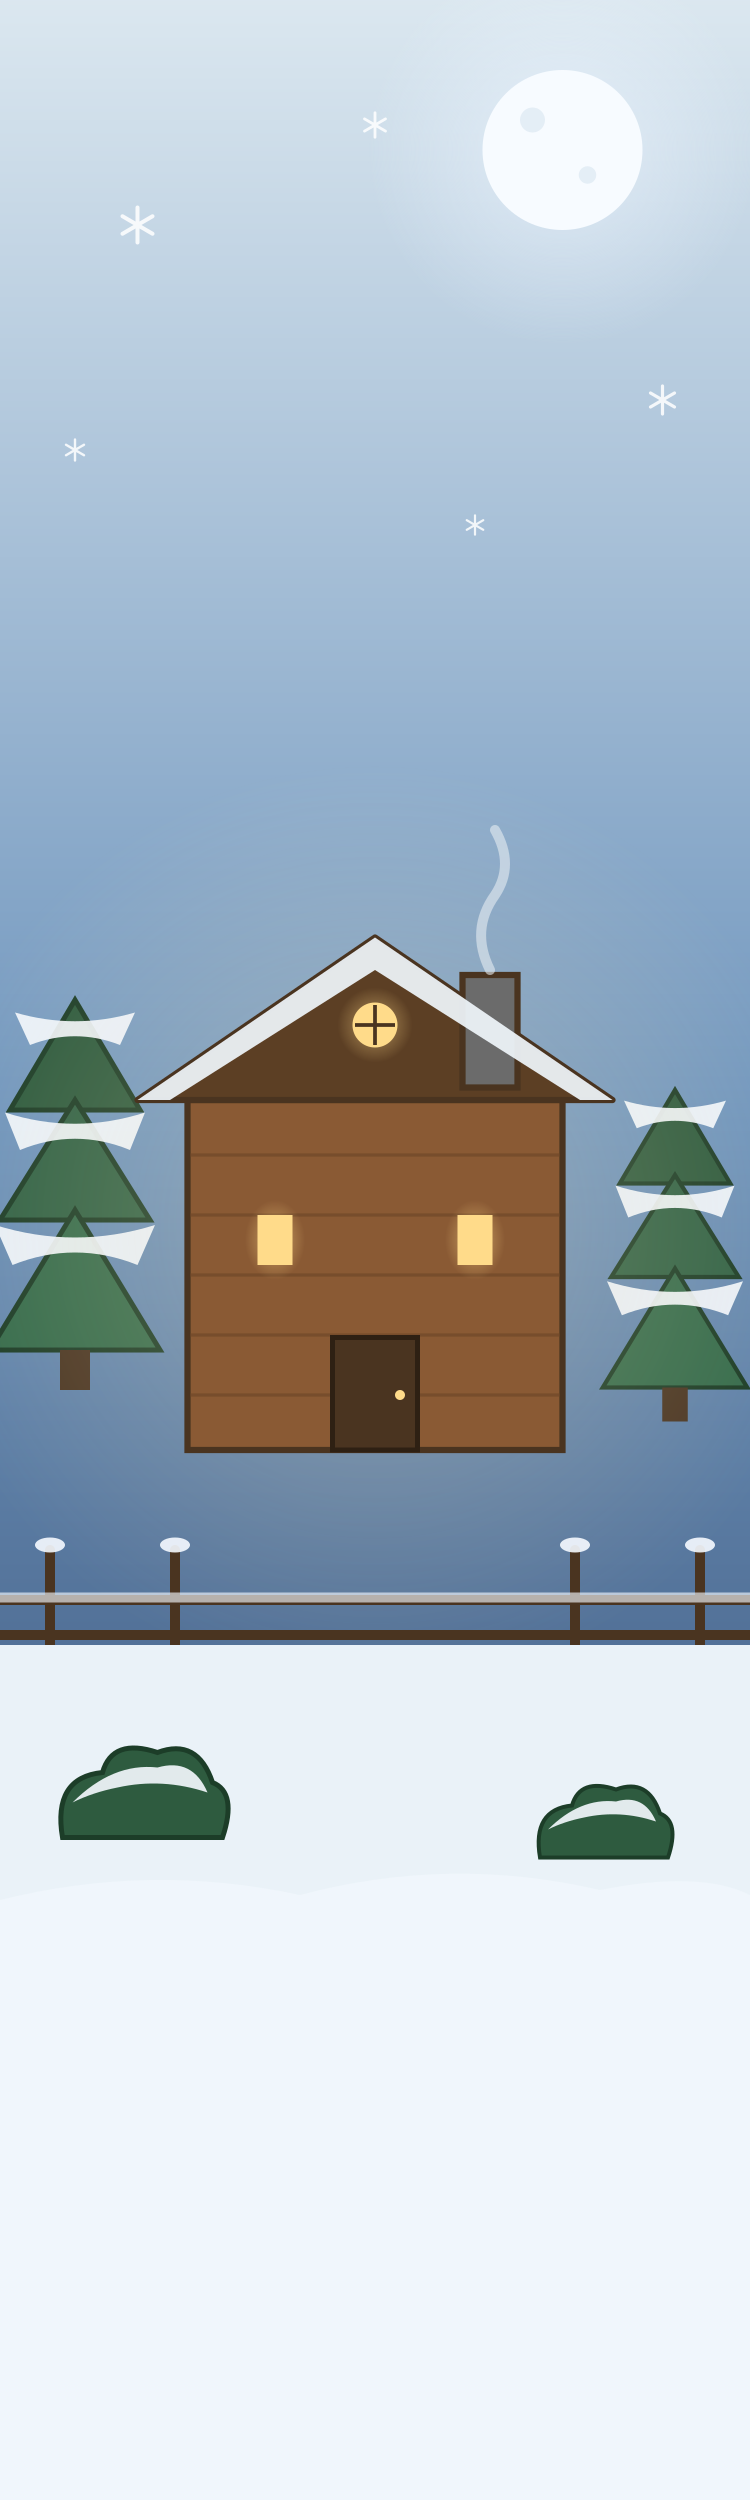
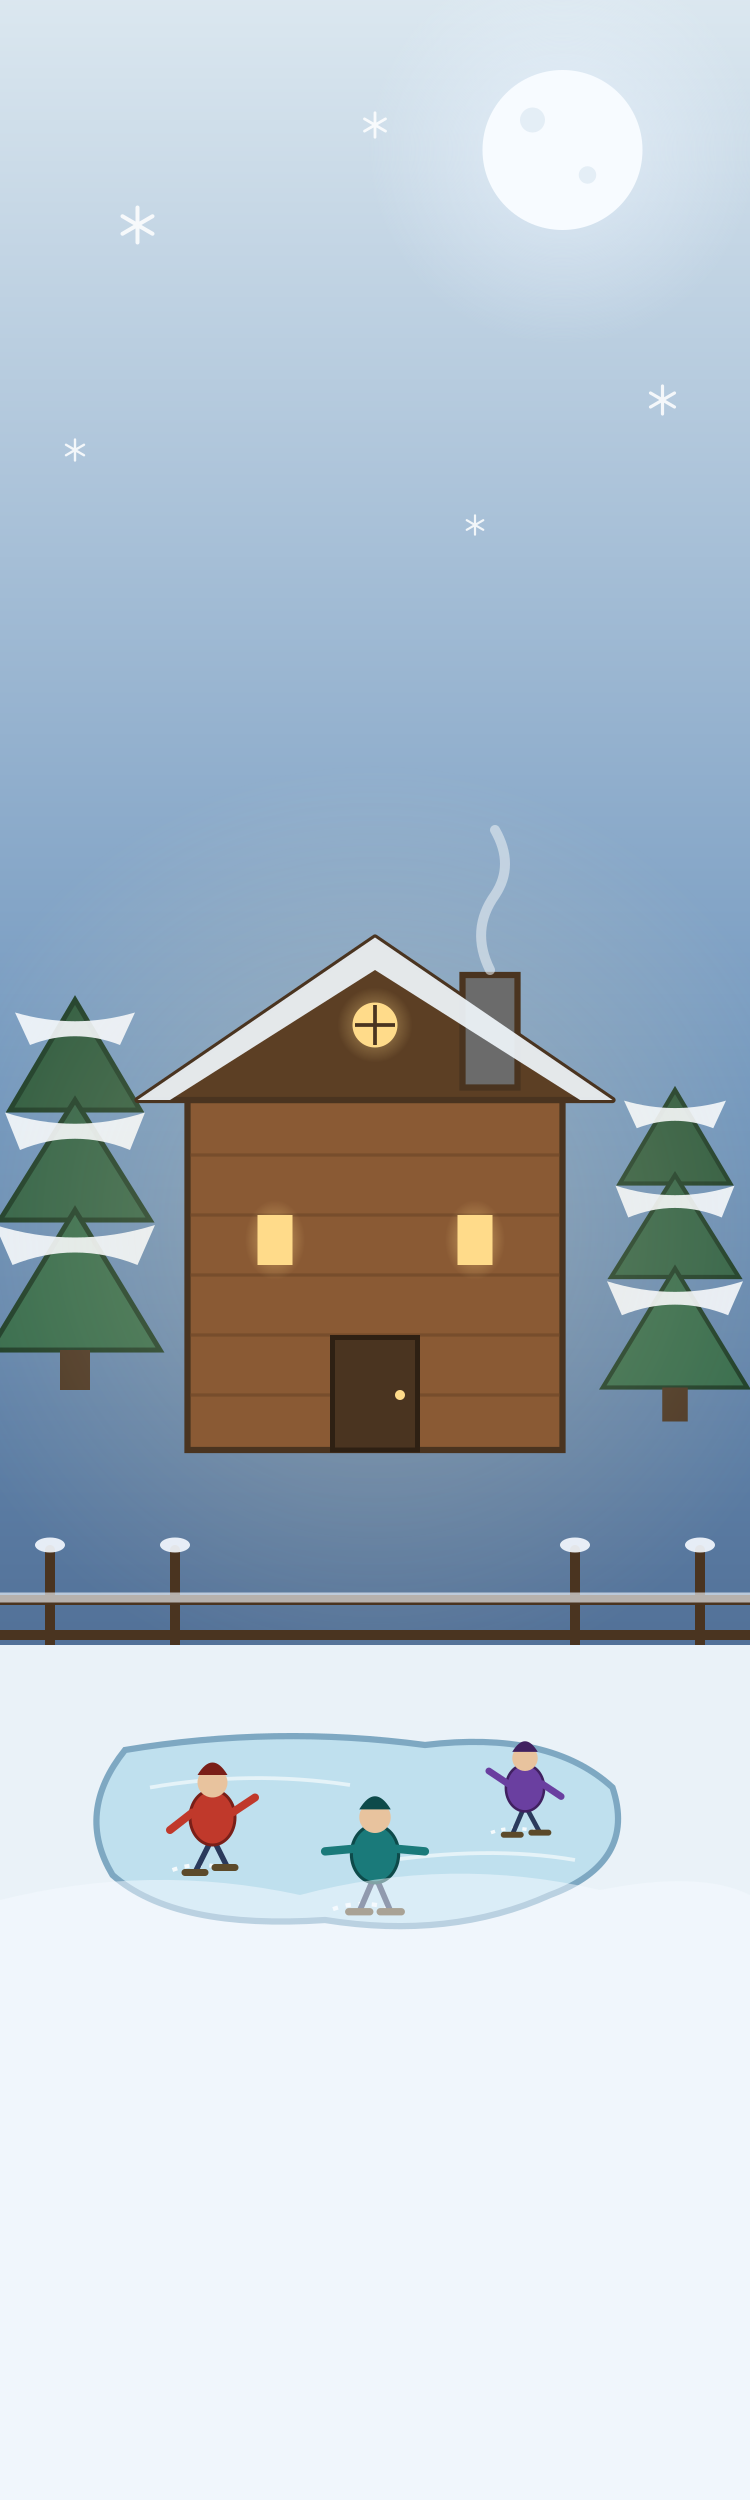
<svg xmlns="http://www.w3.org/2000/svg" viewBox="0 0 300 1000" width="300" height="1000">
  <defs>
    <linearGradient id="wsky" x1="0" y1="0" x2="0" y2="1">
      <stop offset="0%" stop-color="#dce8f0" />
      <stop offset="45%" stop-color="#6f95bd" />
      <stop offset="100%" stop-color="#22355a" />
    </linearGradient>
    <radialGradient id="wmoonglow" cx="50%" cy="50%" r="50%">
      <stop offset="0%" stop-color="#eef6ff" stop-opacity="0.6" />
      <stop offset="100%" stop-color="#eef6ff" stop-opacity="0" />
    </radialGradient>
    <radialGradient id="wcabinhalo" cx="50%" cy="50%" r="50%">
      <stop offset="0%" stop-color="#ffe9b8" stop-opacity="0.3" />
      <stop offset="100%" stop-color="#ffe9b8" stop-opacity="0" />
    </radialGradient>
    <radialGradient id="wwindowglow" cx="50%" cy="50%" r="50%">
      <stop offset="0%" stop-color="#ffd98a" stop-opacity="0.55" />
      <stop offset="100%" stop-color="#ffd98a" stop-opacity="0" />
    </radialGradient>
  </defs>
  <rect width="300" height="1000" fill="url(#wsky)" />
  <circle cx="225" cy="60" r="78" fill="url(#wmoonglow)" />
  <circle cx="225" cy="60" r="32" fill="#f7fbff" />
  <circle cx="213" cy="48" r="5" fill="#dce8f2" opacity="0.7" />
  <circle cx="235" cy="70" r="3.5" fill="#dce8f2" opacity="0.7" />
  <g stroke="#ffffff" stroke-width="1.6" stroke-linecap="round" opacity="0.85">
    <g transform="translate(55,90)">
      <path d="M0,-7 L0,7 M-6,-3.5 L6,3.5 M-6,3.5 L6,-3.5" />
    </g>
    <g transform="translate(150,50) scale(0.7)">
      <path d="M0,-7 L0,7 M-6,-3.5 L6,3.5 M-6,3.5 L6,-3.5" />
    </g>
    <g transform="translate(30,180) scale(0.6)">
      <path d="M0,-7 L0,7 M-6,-3.5 L6,3.5 M-6,3.5 L6,-3.5" />
    </g>
    <g transform="translate(265,160) scale(0.8)">
      <path d="M0,-7 L0,7 M-6,-3.5 L6,3.5 M-6,3.5 L6,-3.5" />
    </g>
    <g transform="translate(190,210) scale(0.55)">
      <path d="M0,-7 L0,7 M-6,-3.5 L6,3.5 M-6,3.5 L6,-3.5" />
    </g>
  </g>
  <g>
    <g transform="translate(30,540)">
      <polygon points="0,-140 -26,-96 26,-96" fill="#2e5b3f" stroke="#1c3d28" stroke-width="2" />
      <polygon points="0,-100 -30,-52 30,-52" fill="#316246" stroke="#1c3d28" stroke-width="2" />
      <polygon points="0,-56 -34,0 34,0" fill="#356b4c" stroke="#1c3d28" stroke-width="2" />
      <rect x="-6" y="0" width="12" height="16" fill="#4a3624" />
      <path d="M-24,-135 Q0,-128 24,-135 L18,-122 Q0,-129 -18,-122 Z" fill="#f5faff" opacity="0.9" />
      <path d="M-28,-95 Q0,-86 28,-95 L22,-80 Q0,-89 -22,-80 Z" fill="#f5faff" opacity="0.9" />
      <path d="M-32,-50 Q0,-40 32,-50 L25,-34 Q0,-44 -25,-34 Z" fill="#f5faff" opacity="0.9" />
    </g>
    <g transform="translate(270,555) scale(0.85)">
      <polygon points="0,-140 -26,-96 26,-96" fill="#2e5b3f" stroke="#1c3d28" stroke-width="2" />
      <polygon points="0,-100 -30,-52 30,-52" fill="#316246" stroke="#1c3d28" stroke-width="2" />
      <polygon points="0,-56 -34,0 34,0" fill="#356b4c" stroke="#1c3d28" stroke-width="2" />
      <rect x="-6" y="0" width="12" height="16" fill="#4a3624" />
      <path d="M-24,-135 Q0,-128 24,-135 L18,-122 Q0,-129 -18,-122 Z" fill="#f5faff" opacity="0.9" />
      <path d="M-28,-95 Q0,-86 28,-95 L22,-80 Q0,-89 -22,-80 Z" fill="#f5faff" opacity="0.9" />
      <path d="M-32,-50 Q0,-40 32,-50 L25,-34 Q0,-44 -25,-34 Z" fill="#f5faff" opacity="0.9" />
    </g>
  </g>
  <circle cx="150" cy="490" r="185" fill="url(#wcabinhalo)" />
  <g stroke="#4a3420" stroke-width="2.5">
    <rect x="75" y="440" width="150" height="140" fill="#8a5a34" />
    <g stroke="#6b4526" stroke-width="1.3" opacity="0.6">
      <line x1="76" y1="462" x2="224" y2="462" />
      <line x1="76" y1="486" x2="224" y2="486" />
      <line x1="76" y1="510" x2="224" y2="510" />
      <line x1="76" y1="534" x2="224" y2="534" />
      <line x1="76" y1="558" x2="224" y2="558" />
    </g>
    <polygon points="55,440 150,375 245,440" fill="#5c3f24" stroke-linejoin="round" />
    <rect x="185" y="390" width="22" height="45" fill="#6b6b6b" />
  </g>
  <path d="M150,375 L245,440 L232,440 L150,388 L68,440 L55,440 Z" fill="#f0f6fb" opacity="0.92" />
  <path d="M196,388 Q188,372 198,358 Q206,346 198,332" stroke="#e6ecf2" stroke-width="4" fill="none" stroke-linecap="round" opacity="0.6" />
  <circle cx="150" cy="410" r="15" fill="url(#wwindowglow)" />
  <circle cx="150" cy="410" r="9" fill="#ffdb8a" />
  <line x1="150" y1="402" x2="150" y2="418" stroke="#4a3420" stroke-width="1.5" />
  <line x1="142" y1="410" x2="158" y2="410" stroke="#4a3420" stroke-width="1.5" />
  <rect x="98" y="480" width="24" height="32" rx="2" fill="url(#wwindowglow)" />
  <rect x="103" y="486" width="14" height="20" fill="#ffdb8a" />
  <rect x="178" y="480" width="24" height="32" rx="2" fill="url(#wwindowglow)" />
  <rect x="183" y="486" width="14" height="20" fill="#ffdb8a" />
  <rect x="133" y="535" width="34" height="45" fill="#4a3420" stroke="#2e2013" stroke-width="2" />
  <circle cx="160" cy="558" r="2" fill="#ffdb8a" />
  <g stroke="#4a3420" stroke-width="4" stroke-linecap="round">
    <line x1="0" y1="640" x2="300" y2="640" />
    <line x1="0" y1="654" x2="300" y2="654" />
    <line x1="20" y1="620" x2="20" y2="658" />
    <line x1="70" y1="620" x2="70" y2="658" />
    <line x1="230" y1="620" x2="230" y2="658" />
    <line x1="280" y1="620" x2="280" y2="658" />
  </g>
  <g fill="#f5faff" opacity="0.9">
    <ellipse cx="20" cy="618" rx="6" ry="3" />
    <ellipse cx="70" cy="618" rx="6" ry="3" />
    <ellipse cx="230" cy="618" rx="6" ry="3" />
    <ellipse cx="280" cy="618" rx="6" ry="3" />
    <rect x="0" y="637" width="300" height="4" opacity="0.7" />
  </g>
  <rect x="0" y="658" width="300" height="342" fill="#eaf2f8" />
-   <g>
-     <g transform="translate(55,725)">
-       <path d="M-30,10 Q-34,-14 -14,-16 Q-10,-30 8,-24 Q24,-30 30,-12 Q40,-8 34,10 Z" fill="#2e5b3f" stroke="#1c3d28" stroke-width="2" />
-       <path d="M-26,-4 Q-10,-20 8,-18 Q22,-22 28,-8 Q10,-14 -8,-10 Q-18,-8 -26,-4 Z" fill="#f5faff" opacity="0.9" />
-     </g>
-     <g transform="translate(240,735) scale(0.8)">
-       <path d="M-30,10 Q-34,-14 -14,-16 Q-10,-30 8,-24 Q24,-30 30,-12 Q40,-8 34,10 Z" fill="#2e5b3f" stroke="#1c3d28" stroke-width="2" />
-       <path d="M-26,-4 Q-10,-20 8,-18 Q22,-22 28,-8 Q10,-14 -8,-10 Q-18,-8 -26,-4 Z" fill="#f5faff" opacity="0.9" />
-     </g>
+   <path d="M50,700 Q30,725 45,750 Q70,772 130,768 Q180,776 220,758 Q255,745 245,715 Q220,692 170,698 Q110,690 50,700 Z" fill="#bfe0ee" stroke="#7ea8c2" stroke-width="2.5" />
+   <g stroke="#ffffff" stroke-width="1.5" fill="none" opacity="0.6">
+     <path d="M60,715 Q100,708 140,714" />
+     <path d="M150,745 Q195,738 230,744" />
+   </g>
+   <g transform="translate(85,735)">
+     <path d="M-16,13 Q-5,9 7,13" stroke="#ffffff" stroke-width="1.6" fill="none" opacity="0.85" stroke-dasharray="2,3" />
+     <line x1="0" y1="0" x2="-7" y2="14" stroke="#2a3a5c" stroke-width="2.2" stroke-linecap="round" />
+     <line x1="0" y1="0" x2="6" y2="12" stroke="#2a3a5c" stroke-width="2.2" stroke-linecap="round" />
+     <line x1="-11" y1="14" x2="-3" y2="14" stroke="#5c4a2a" stroke-width="2.8" stroke-linecap="round" />
+     <line x1="1" y1="12" x2="9" y2="12" stroke="#5c4a2a" stroke-width="2.8" stroke-linecap="round" />
+     <ellipse cx="0" cy="-8" rx="9" ry="11" fill="#c0392b" stroke="#7a1f18" stroke-width="1.2" />
+     <line x1="-8" y1="-10" x2="-17" y2="-3" stroke="#c0392b" stroke-width="3.2" stroke-linecap="round" />
+     <line x1="8" y1="-10" x2="17" y2="-16" stroke="#c0392b" stroke-width="3.2" stroke-linecap="round" />
+     <circle cx="0" cy="-22" r="6" fill="#e8c39e" />
+     <path d="M-6,-25 Q0,-35 6,-25 Z" fill="#7a1f18" />
+   </g>
+   <g transform="translate(150,750) scale(1.05)">
+     <path d="M-16,13 Q-5,9 7,13" stroke="#ffffff" stroke-width="1.6" fill="none" opacity="0.85" stroke-dasharray="2,3" />
+     <line x1="0" y1="0" x2="-6" y2="14" stroke="#2a3a5c" stroke-width="2.2" stroke-linecap="round" />
+     <line x1="0" y1="0" x2="6" y2="14" stroke="#2a3a5c" stroke-width="2.2" stroke-linecap="round" />
+     <line x1="-10" y1="14" x2="-2" y2="14" stroke="#5c4a2a" stroke-width="2.8" stroke-linecap="round" />
+     <line x1="2" y1="14" x2="10" y2="14" stroke="#5c4a2a" stroke-width="2.8" stroke-linecap="round" />
+     <ellipse cx="0" cy="-8" rx="9" ry="11" fill="#1a7a7a" stroke="#0d4a4a" stroke-width="1.2" />
+     <line x1="-8" y1="-10" x2="-19" y2="-9" stroke="#1a7a7a" stroke-width="3.2" stroke-linecap="round" />
+     <line x1="8" y1="-10" x2="19" y2="-9" stroke="#1a7a7a" stroke-width="3.2" stroke-linecap="round" />
+     <circle cx="0" cy="-22" r="6" fill="#e8c39e" />
+     <path d="M-6,-25 Q0,-35 6,-25 Z" fill="#0d4a4a" />
+   </g>
+   <g transform="translate(210,722) scale(0.85)">
+     <path d="M-16,13 Q-5,9 7,13" stroke="#ffffff" stroke-width="1.6" fill="none" opacity="0.85" stroke-dasharray="2,3" />
+     <line x1="0" y1="0" x2="-6" y2="14" stroke="#2a3a5c" stroke-width="2.2" stroke-linecap="round" />
+     <line x1="0" y1="0" x2="7" y2="13" stroke="#2a3a5c" stroke-width="2.2" stroke-linecap="round" />
+     <line x1="-10" y1="14" x2="-2" y2="14" stroke="#5c4a2a" stroke-width="2.8" stroke-linecap="round" />
+     <line x1="3" y1="13" x2="11" y2="13" stroke="#5c4a2a" stroke-width="2.8" stroke-linecap="round" />
+     <ellipse cx="0" cy="-8" rx="9" ry="11" fill="#6a3fa0" stroke="#402060" stroke-width="1.2" />
+     <line x1="-8" y1="-10" x2="-17" y2="-16" stroke="#6a3fa0" stroke-width="3.2" stroke-linecap="round" />
+     <line x1="8" y1="-10" x2="17" y2="-4" stroke="#6a3fa0" stroke-width="3.2" stroke-linecap="round" />
+     <circle cx="0" cy="-22" r="6" fill="#e8c39e" />
+     <path d="M-6,-25 Q0,-35 6,-25 Z" fill="#402060" />
  </g>
  <path d="M0,1000 L0,760 Q60,745 120,758 Q180,742 240,756 Q280,748 300,758 L300,1000 Z" fill="#f5faff" opacity="0.5" />
</svg>
